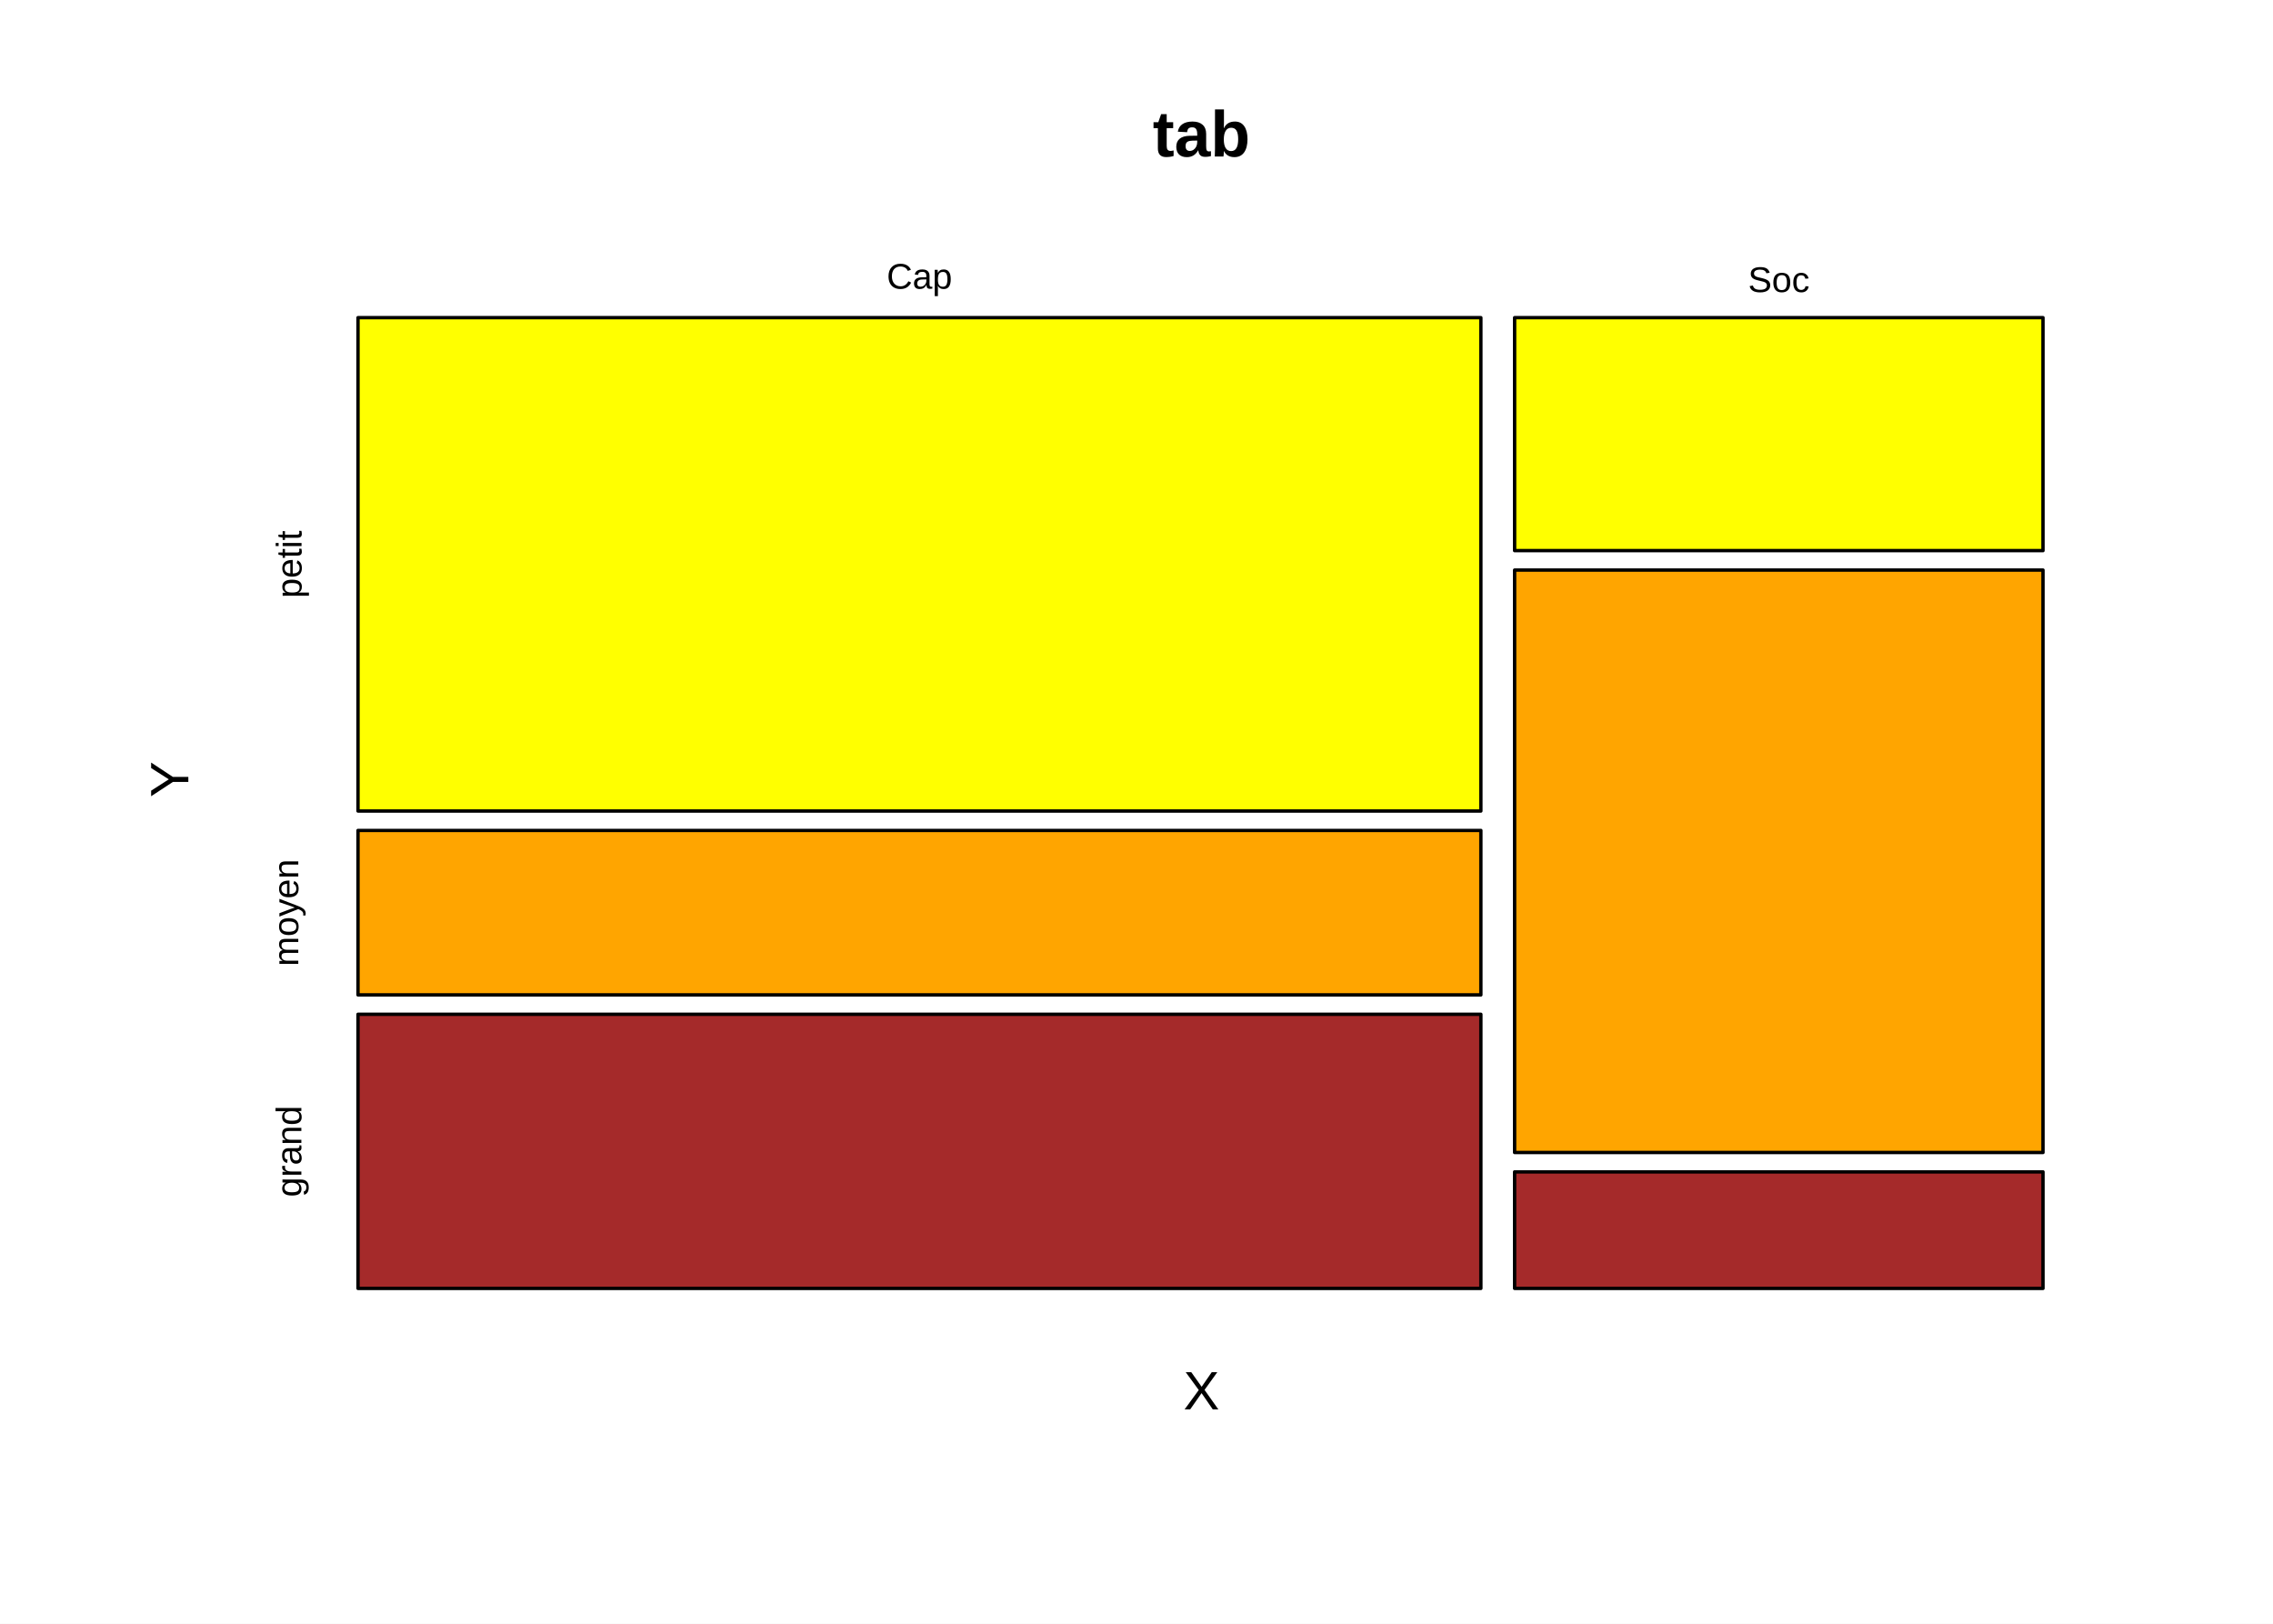
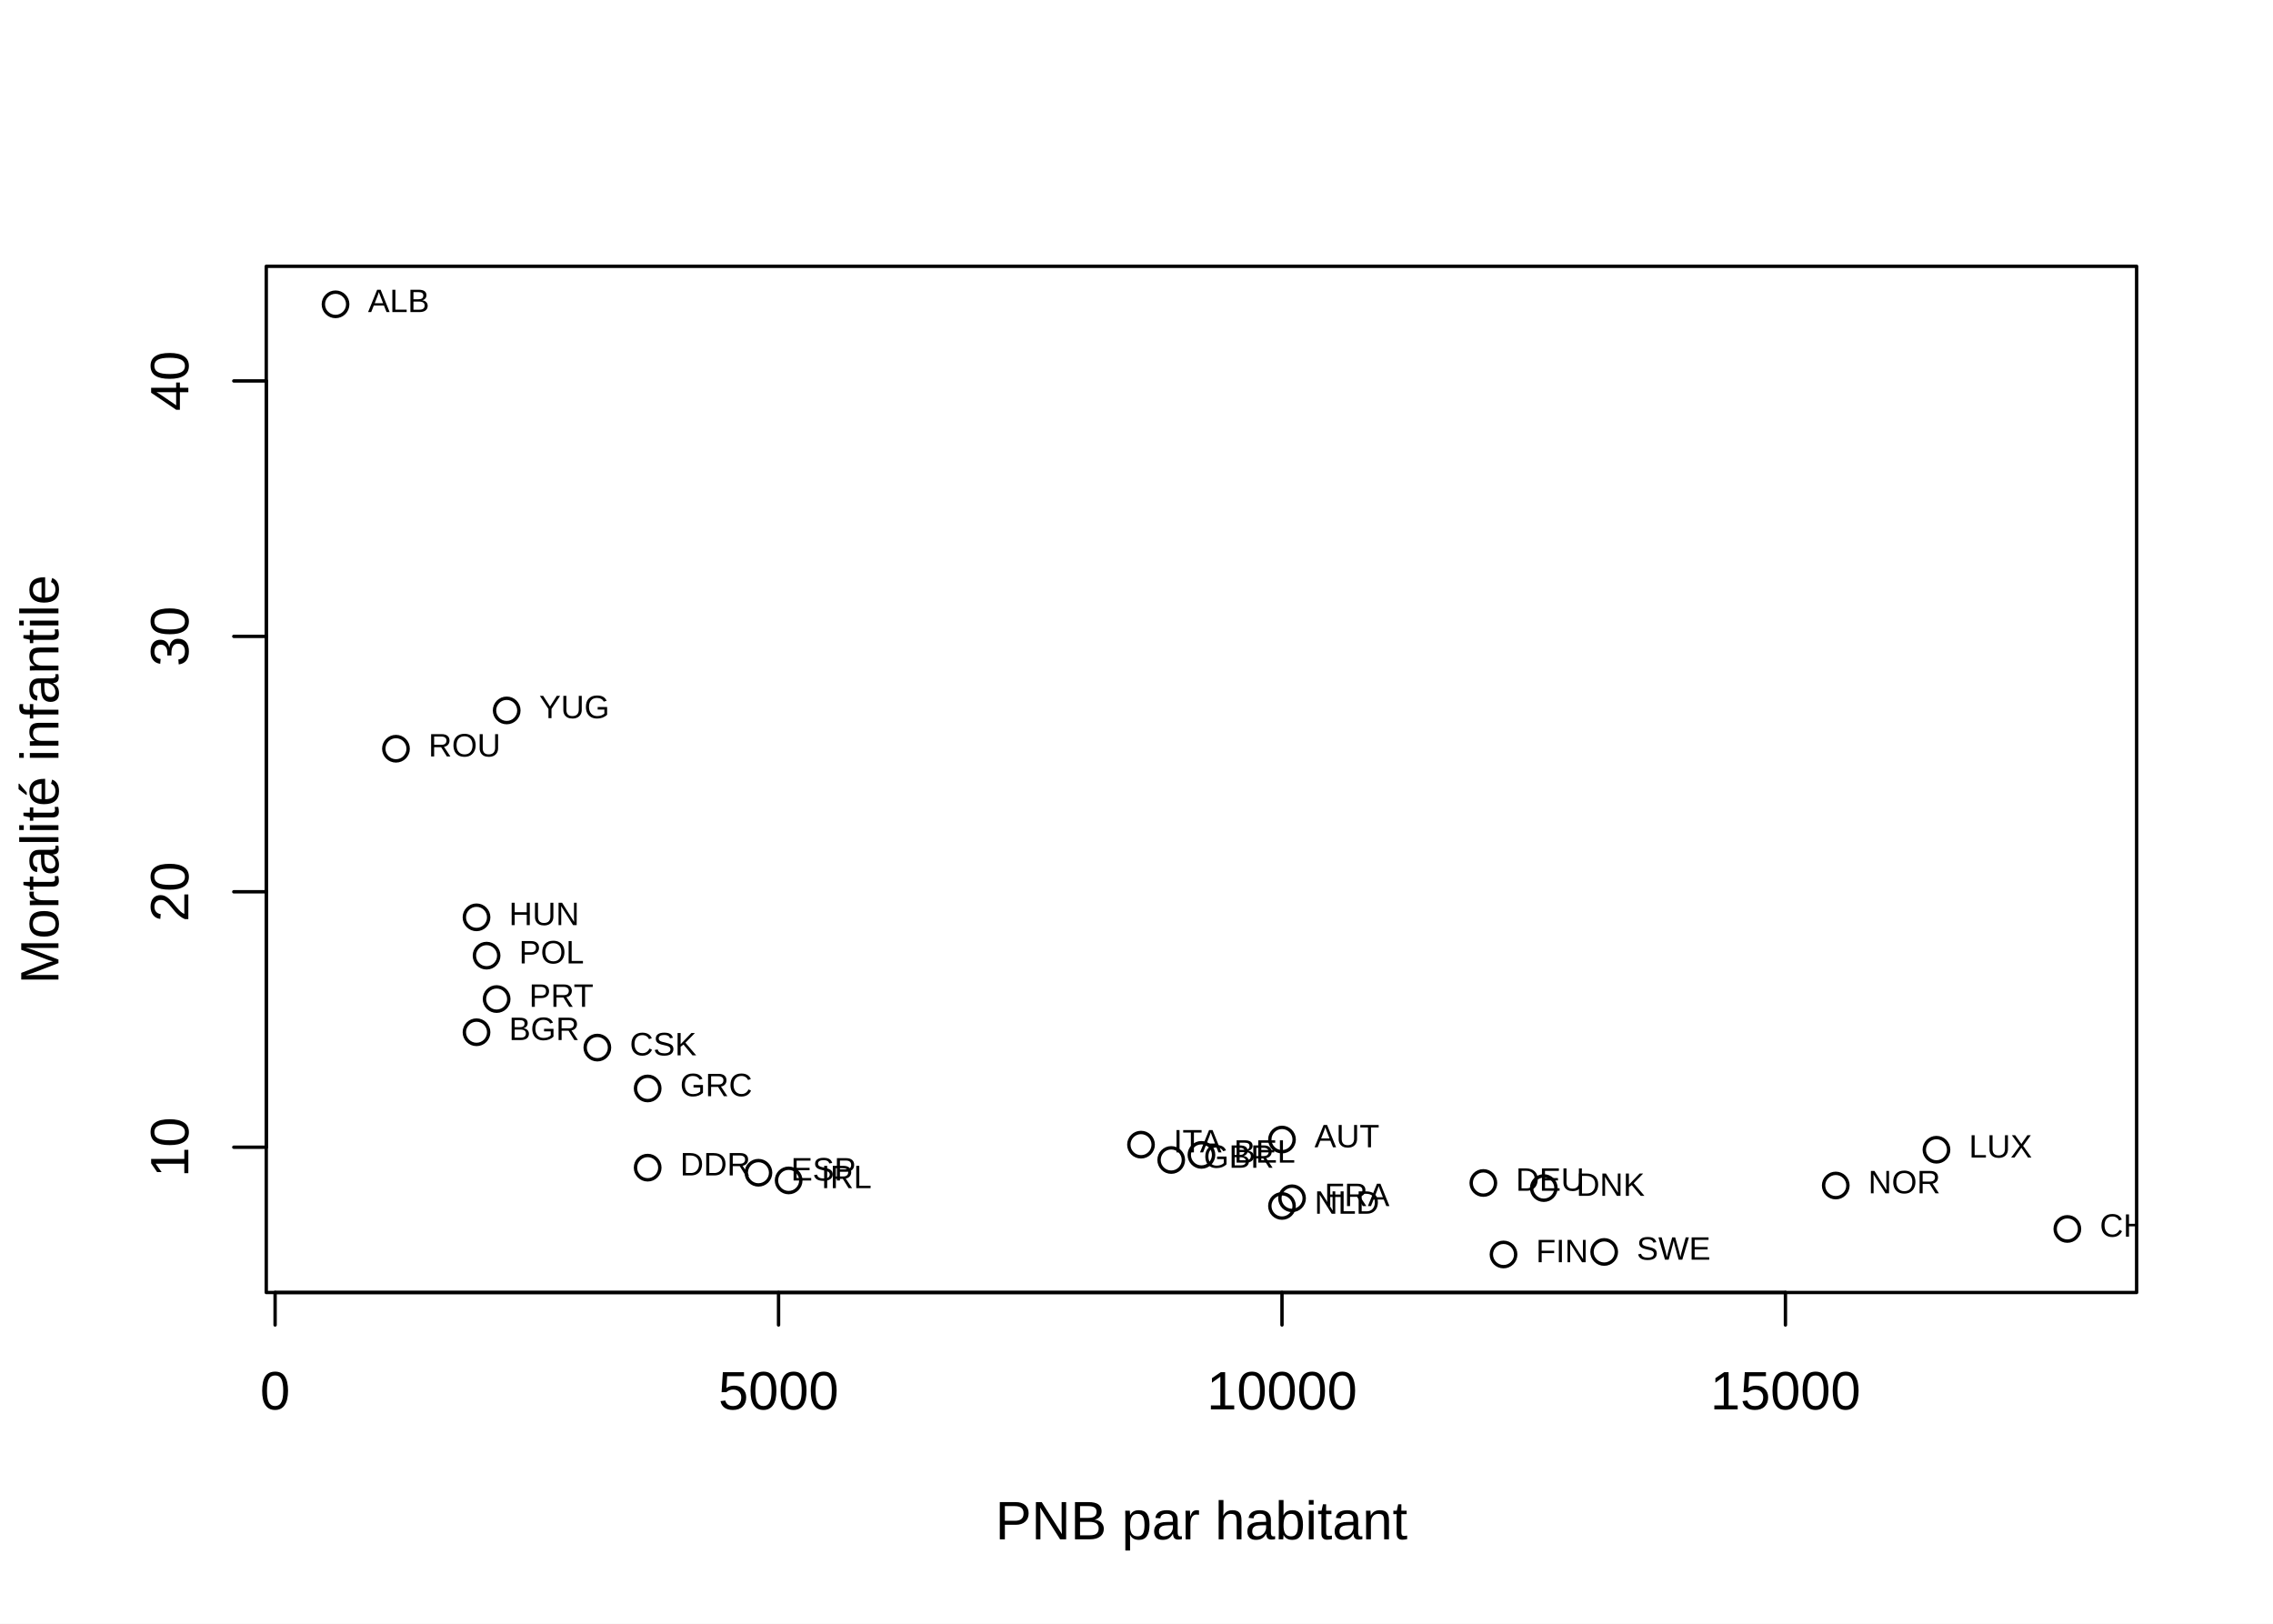
<svg xmlns="http://www.w3.org/2000/svg" class="svglite" width="504.00pt" height="360.00pt" viewBox="0 0 504.00 360.00">
  <defs>
    <style type="text/css">
    .svglite line, .svglite polyline, .svglite polygon, .svglite path, .svglite rect, .svglite circle {
      fill: none;
      stroke: #000000;
      stroke-linecap: round;
      stroke-linejoin: round;
      stroke-miterlimit: 10.00;
    }
  </style>
  </defs>
  <rect width="100%" height="100%" style="stroke: none; fill: #FFFFFF;" />
  <defs>
    <clipPath id="cpMC4wMHw1MDQuMDB8MC4wMHwzNjAuMDA=">
      <rect x="0.00" y="0.00" width="504.00" height="360.00" />
    </clipPath>
  </defs>
  <g clip-path="url(#cpMC4wMHw1MDQuMDB8MC4wMHwzNjAuMDA=)">
-     <text x="266.40" y="34.70" text-anchor="middle" style="font-size: 14.40px; font-weight: bold; font-family: Arial;" textLength="21.59px" lengthAdjust="spacingAndGlyphs">tab</text>
-     <text x="266.40" y="312.48" text-anchor="middle" style="font-size: 12.00px; font-family: Arial;" textLength="8.01px" lengthAdjust="spacingAndGlyphs">X</text>
-     <text transform="translate(41.76,172.80) rotate(-90)" text-anchor="middle" style="font-size: 12.00px; font-family: Arial;" textLength="8.01px" lengthAdjust="spacingAndGlyphs">Y</text>
-     <text x="203.87" y="64.01" text-anchor="middle" style="font-size: 7.92px; font-family: Arial;" textLength="14.51px" lengthAdjust="spacingAndGlyphs">Cap</text>
-     <text x="394.42" y="64.75" text-anchor="middle" style="font-size: 7.92px; font-family: Arial;" textLength="13.62px" lengthAdjust="spacingAndGlyphs">Soc</text>
-     <text transform="translate(66.86,125.12) rotate(-90)" text-anchor="middle" style="font-size: 7.92px; font-family: Arial;" textLength="14.95px" lengthAdjust="spacingAndGlyphs">petit</text>
-     <text transform="translate(66.14,202.35) rotate(-90)" text-anchor="middle" style="font-size: 7.92px; font-family: Arial;" textLength="23.74px" lengthAdjust="spacingAndGlyphs">moyen</text>
-     <text transform="translate(66.82,255.26) rotate(-90)" text-anchor="middle" style="font-size: 7.92px; font-family: Arial;" textLength="20.23px" lengthAdjust="spacingAndGlyphs">grand</text>
-   </g>
+ </g>
  <defs>
    <clipPath id="cpNTkuMDR8NDczLjc2fDU5LjA0fDI4Ni41Ng==">
      <rect x="59.04" y="59.04" width="414.72" height="227.52" />
    </clipPath>
  </defs>
  <g clip-path="url(#cpNTkuMDR8NDczLjc2fDU5LjA0fDI4Ni41Ng==)">
-     <polygon points="79.38,179.81 328.36,179.81 328.36,70.43 79.38,70.43 " style="stroke-width: 0.75; fill: #FFFF00;" />
-     <polygon points="79.38,220.58 328.36,220.58 328.36,184.12 79.38,184.12 " style="stroke-width: 0.75; fill: #FFA500;" />
-     <polygon points="79.38,285.65 328.36,285.65 328.36,224.88 79.38,224.88 " style="stroke-width: 0.75; fill: #A52A2A;" />
-     <polygon points="335.84,122.08 453.00,122.08 453.00,70.43 335.84,70.43 " style="stroke-width: 0.75; fill: #FFFF00;" />
-     <polygon points="335.84,255.52 453.00,255.52 453.00,126.39 335.84,126.39 " style="stroke-width: 0.75; fill: #FFA500;" />
-     <polygon points="335.84,285.65 453.00,285.65 453.00,259.82 335.84,259.82 " style="stroke-width: 0.75; fill: #A52A2A;" />
+     <circle cx="74.40" cy="67.47" r="2.70" style="stroke-width: 0.75;" />
+     <circle cx="284.26" cy="252.65" r="2.70" style="stroke-width: 0.75;" />
+     <circle cx="266.40" cy="256.05" r="2.70" style="stroke-width: 0.75;" />
+     <circle cx="105.66" cy="228.86" r="2.70" style="stroke-width: 0.75;" />
+     <circle cx="458.40" cy="272.47" r="2.70" style="stroke-width: 0.75;" />
+     <circle cx="132.45" cy="232.26" r="2.70" style="stroke-width: 0.75;" />
+     <circle cx="143.61" cy="258.88" r="2.70" style="stroke-width: 0.75;" />
+     <circle cx="328.91" cy="262.28" r="2.70" style="stroke-width: 0.75;" />
+     <circle cx="342.31" cy="263.41" r="2.70" style="stroke-width: 0.75;" />
+     <circle cx="168.17" cy="260.01" r="2.70" style="stroke-width: 0.75;" />
+     <circle cx="333.38" cy="278.13" r="2.70" style="stroke-width: 0.75;" />
+     <circle cx="286.49" cy="265.67" r="2.70" style="stroke-width: 0.75;" />
+     <circle cx="259.70" cy="257.18" r="2.70" style="stroke-width: 0.75;" />
+     <circle cx="143.61" cy="241.32" r="2.70" style="stroke-width: 0.75;" />
+     <circle cx="105.66" cy="203.38" r="2.70" style="stroke-width: 0.75;" />
+     <circle cx="174.87" cy="261.71" r="2.70" style="stroke-width: 0.75;" />
+     <circle cx="253.00" cy="253.78" r="2.70" style="stroke-width: 0.75;" />
+     <circle cx="429.38" cy="254.91" r="2.70" style="stroke-width: 0.75;" />
+     <circle cx="284.26" cy="267.37" r="2.70" style="stroke-width: 0.75;" />
+     <circle cx="407.05" cy="262.84" r="2.70" style="stroke-width: 0.75;" />
+     <circle cx="107.89" cy="211.88" r="2.70" style="stroke-width: 0.75;" />
+     <circle cx="110.12" cy="221.50" r="2.70" style="stroke-width: 0.75;" />
+     <circle cx="87.80" cy="166.00" r="2.70" style="stroke-width: 0.75;" />
+     <circle cx="355.70" cy="277.57" r="2.70" style="stroke-width: 0.75;" />
+     <circle cx="112.35" cy="157.51" r="2.70" style="stroke-width: 0.75;" />
+   </g>
+   <g clip-path="url(#cpMC4wMHw1MDQuMDB8MC4wMHwzNjAuMDA=)">
+     <line x1="61.00" y1="286.56" x2="395.89" y2="286.56" style="stroke-width: 0.75;" />
+     <line x1="61.00" y1="286.56" x2="61.00" y2="293.76" style="stroke-width: 0.75;" />
+     <line x1="172.63" y1="286.56" x2="172.63" y2="293.76" style="stroke-width: 0.75;" />
+     <line x1="284.26" y1="286.56" x2="284.26" y2="293.76" style="stroke-width: 0.75;" />
+     <line x1="395.89" y1="286.56" x2="395.89" y2="293.76" style="stroke-width: 0.75;" />
+     <text x="61.00" y="312.48" text-anchor="middle" style="font-size: 12.00px; font-family: Arial;" textLength="6.67px" lengthAdjust="spacingAndGlyphs">0</text>
+     <text x="172.63" y="312.48" text-anchor="middle" style="font-size: 12.00px; font-family: Arial;" textLength="26.70px" lengthAdjust="spacingAndGlyphs">5000</text>
+     <text x="284.26" y="312.48" text-anchor="middle" style="font-size: 12.00px; font-family: Arial;" textLength="33.37px" lengthAdjust="spacingAndGlyphs">10000</text>
+     <text x="395.89" y="312.48" text-anchor="middle" style="font-size: 12.00px; font-family: Arial;" textLength="33.37px" lengthAdjust="spacingAndGlyphs">15000</text>
+     <line x1="59.04" y1="254.35" x2="59.04" y2="84.46" style="stroke-width: 0.75;" />
+     <line x1="59.04" y1="254.35" x2="51.84" y2="254.35" style="stroke-width: 0.75;" />
+     <line x1="59.04" y1="197.72" x2="51.84" y2="197.72" style="stroke-width: 0.75;" />
+     <line x1="59.04" y1="141.09" x2="51.84" y2="141.09" style="stroke-width: 0.75;" />
+     <line x1="59.04" y1="84.46" x2="51.84" y2="84.46" style="stroke-width: 0.75;" />
+     <text transform="translate(41.76,254.35) rotate(-90)" text-anchor="middle" style="font-size: 12.00px; font-family: Arial;" textLength="13.35px" lengthAdjust="spacingAndGlyphs">10</text>
+     <text transform="translate(41.76,197.72) rotate(-90)" text-anchor="middle" style="font-size: 12.00px; font-family: Arial;" textLength="13.35px" lengthAdjust="spacingAndGlyphs">20</text>
+     <text transform="translate(41.76,141.09) rotate(-90)" text-anchor="middle" style="font-size: 12.00px; font-family: Arial;" textLength="13.35px" lengthAdjust="spacingAndGlyphs">30</text>
+     <text transform="translate(41.76,84.46) rotate(-90)" text-anchor="middle" style="font-size: 12.00px; font-family: Arial;" textLength="13.35px" lengthAdjust="spacingAndGlyphs">40</text>
+     <polyline points="59.04,286.56 473.76,286.56 473.76,59.04 59.04,59.04 59.04,286.56 " style="stroke-width: 0.75;" />
+     <text x="266.40" y="341.28" text-anchor="middle" style="font-size: 12.00px; font-family: Arial;" textLength="91.40px" lengthAdjust="spacingAndGlyphs">PNB par habitant</text>
+     <text transform="translate(12.96,172.80) rotate(-90)" text-anchor="middle" style="font-size: 12.00px; font-family: Arial;" textLength="90.70px" lengthAdjust="spacingAndGlyphs">Mortalité infantile</text>
+   </g>
+   <g clip-path="url(#cpNTkuMDR8NDczLjc2fDU5LjA0fDI4Ni41Ng==)">
+     <text x="81.60" y="69.19" style="font-size: 7.20px; font-family: Arial;" textLength="13.59px" lengthAdjust="spacingAndGlyphs">ALB</text>
+     <text x="291.46" y="254.37" style="font-size: 7.20px; font-family: Arial;" textLength="14.38px" lengthAdjust="spacingAndGlyphs">AUT</text>
+     <text x="273.60" y="257.77" style="font-size: 7.20px; font-family: Arial;" textLength="13.59px" lengthAdjust="spacingAndGlyphs">BEL</text>
+     <text x="112.86" y="230.59" style="font-size: 7.20px; font-family: Arial;" textLength="15.57px" lengthAdjust="spacingAndGlyphs">BGR</text>
+     <text x="465.60" y="274.19" style="font-size: 7.20px; font-family: Arial;" textLength="15.18px" lengthAdjust="spacingAndGlyphs">CHE</text>
+     <text x="139.65" y="233.98" style="font-size: 7.20px; font-family: Arial;" textLength="14.78px" lengthAdjust="spacingAndGlyphs">CSK</text>
+     <text x="150.81" y="260.60" style="font-size: 7.20px; font-family: Arial;" textLength="15.57px" lengthAdjust="spacingAndGlyphs">DDR</text>
+     <text x="336.11" y="264.00" style="font-size: 7.20px; font-family: Arial;" textLength="15.18px" lengthAdjust="spacingAndGlyphs">DEU</text>
+     <text x="349.51" y="265.13" style="font-size: 7.20px; font-family: Arial;" textLength="15.18px" lengthAdjust="spacingAndGlyphs">DNK</text>
+     <text x="175.37" y="261.73" style="font-size: 7.20px; font-family: Arial;" textLength="14.39px" lengthAdjust="spacingAndGlyphs">ESP</text>
+     <text x="340.58" y="279.85" style="font-size: 7.20px; font-family: Arial;" textLength="11.58px" lengthAdjust="spacingAndGlyphs">FIN</text>
+     <text x="293.69" y="267.40" style="font-size: 7.20px; font-family: Arial;" textLength="14.38px" lengthAdjust="spacingAndGlyphs">FRA</text>
+     <text x="266.90" y="258.90" style="font-size: 7.20px; font-family: Arial;" textLength="15.57px" lengthAdjust="spacingAndGlyphs">GBR</text>
+     <text x="150.81" y="243.04" style="font-size: 7.20px; font-family: Arial;" textLength="15.97px" lengthAdjust="spacingAndGlyphs">GRC</text>
+     <text x="112.86" y="205.10" style="font-size: 7.20px; font-family: Arial;" textLength="15.57px" lengthAdjust="spacingAndGlyphs">HUN</text>
+     <text x="182.07" y="263.43" style="font-size: 7.20px; font-family: Arial;" textLength="11.18px" lengthAdjust="spacingAndGlyphs">IRL</text>
+     <text x="260.20" y="255.50" style="font-size: 7.20px; font-family: Arial;" textLength="11.18px" lengthAdjust="spacingAndGlyphs">ITA</text>
+     <text x="436.58" y="256.64" style="font-size: 7.20px; font-family: Arial;" textLength="13.98px" lengthAdjust="spacingAndGlyphs">LUX</text>
+     <text x="291.46" y="269.09" style="font-size: 7.20px; font-family: Arial;" textLength="14.38px" lengthAdjust="spacingAndGlyphs">NLD</text>
+     <text x="414.25" y="264.56" style="font-size: 7.20px; font-family: Arial;" textLength="15.97px" lengthAdjust="spacingAndGlyphs">NOR</text>
+     <text x="115.09" y="213.60" style="font-size: 7.20px; font-family: Arial;" textLength="14.38px" lengthAdjust="spacingAndGlyphs">POL</text>
+     <text x="117.32" y="223.22" style="font-size: 7.20px; font-family: Arial;" textLength="14.38px" lengthAdjust="spacingAndGlyphs">PRT</text>
+     <text x="95.00" y="167.72" style="font-size: 7.20px; font-family: Arial;" textLength="15.97px" lengthAdjust="spacingAndGlyphs">ROU</text>
+     <text x="362.90" y="279.29" style="font-size: 7.20px; font-family: Arial;" textLength="16.37px" lengthAdjust="spacingAndGlyphs">SWE</text>
+     <text x="119.55" y="159.23" style="font-size: 7.20px; font-family: Arial;" textLength="15.57px" lengthAdjust="spacingAndGlyphs">YUG</text>
  </g>
</svg>
